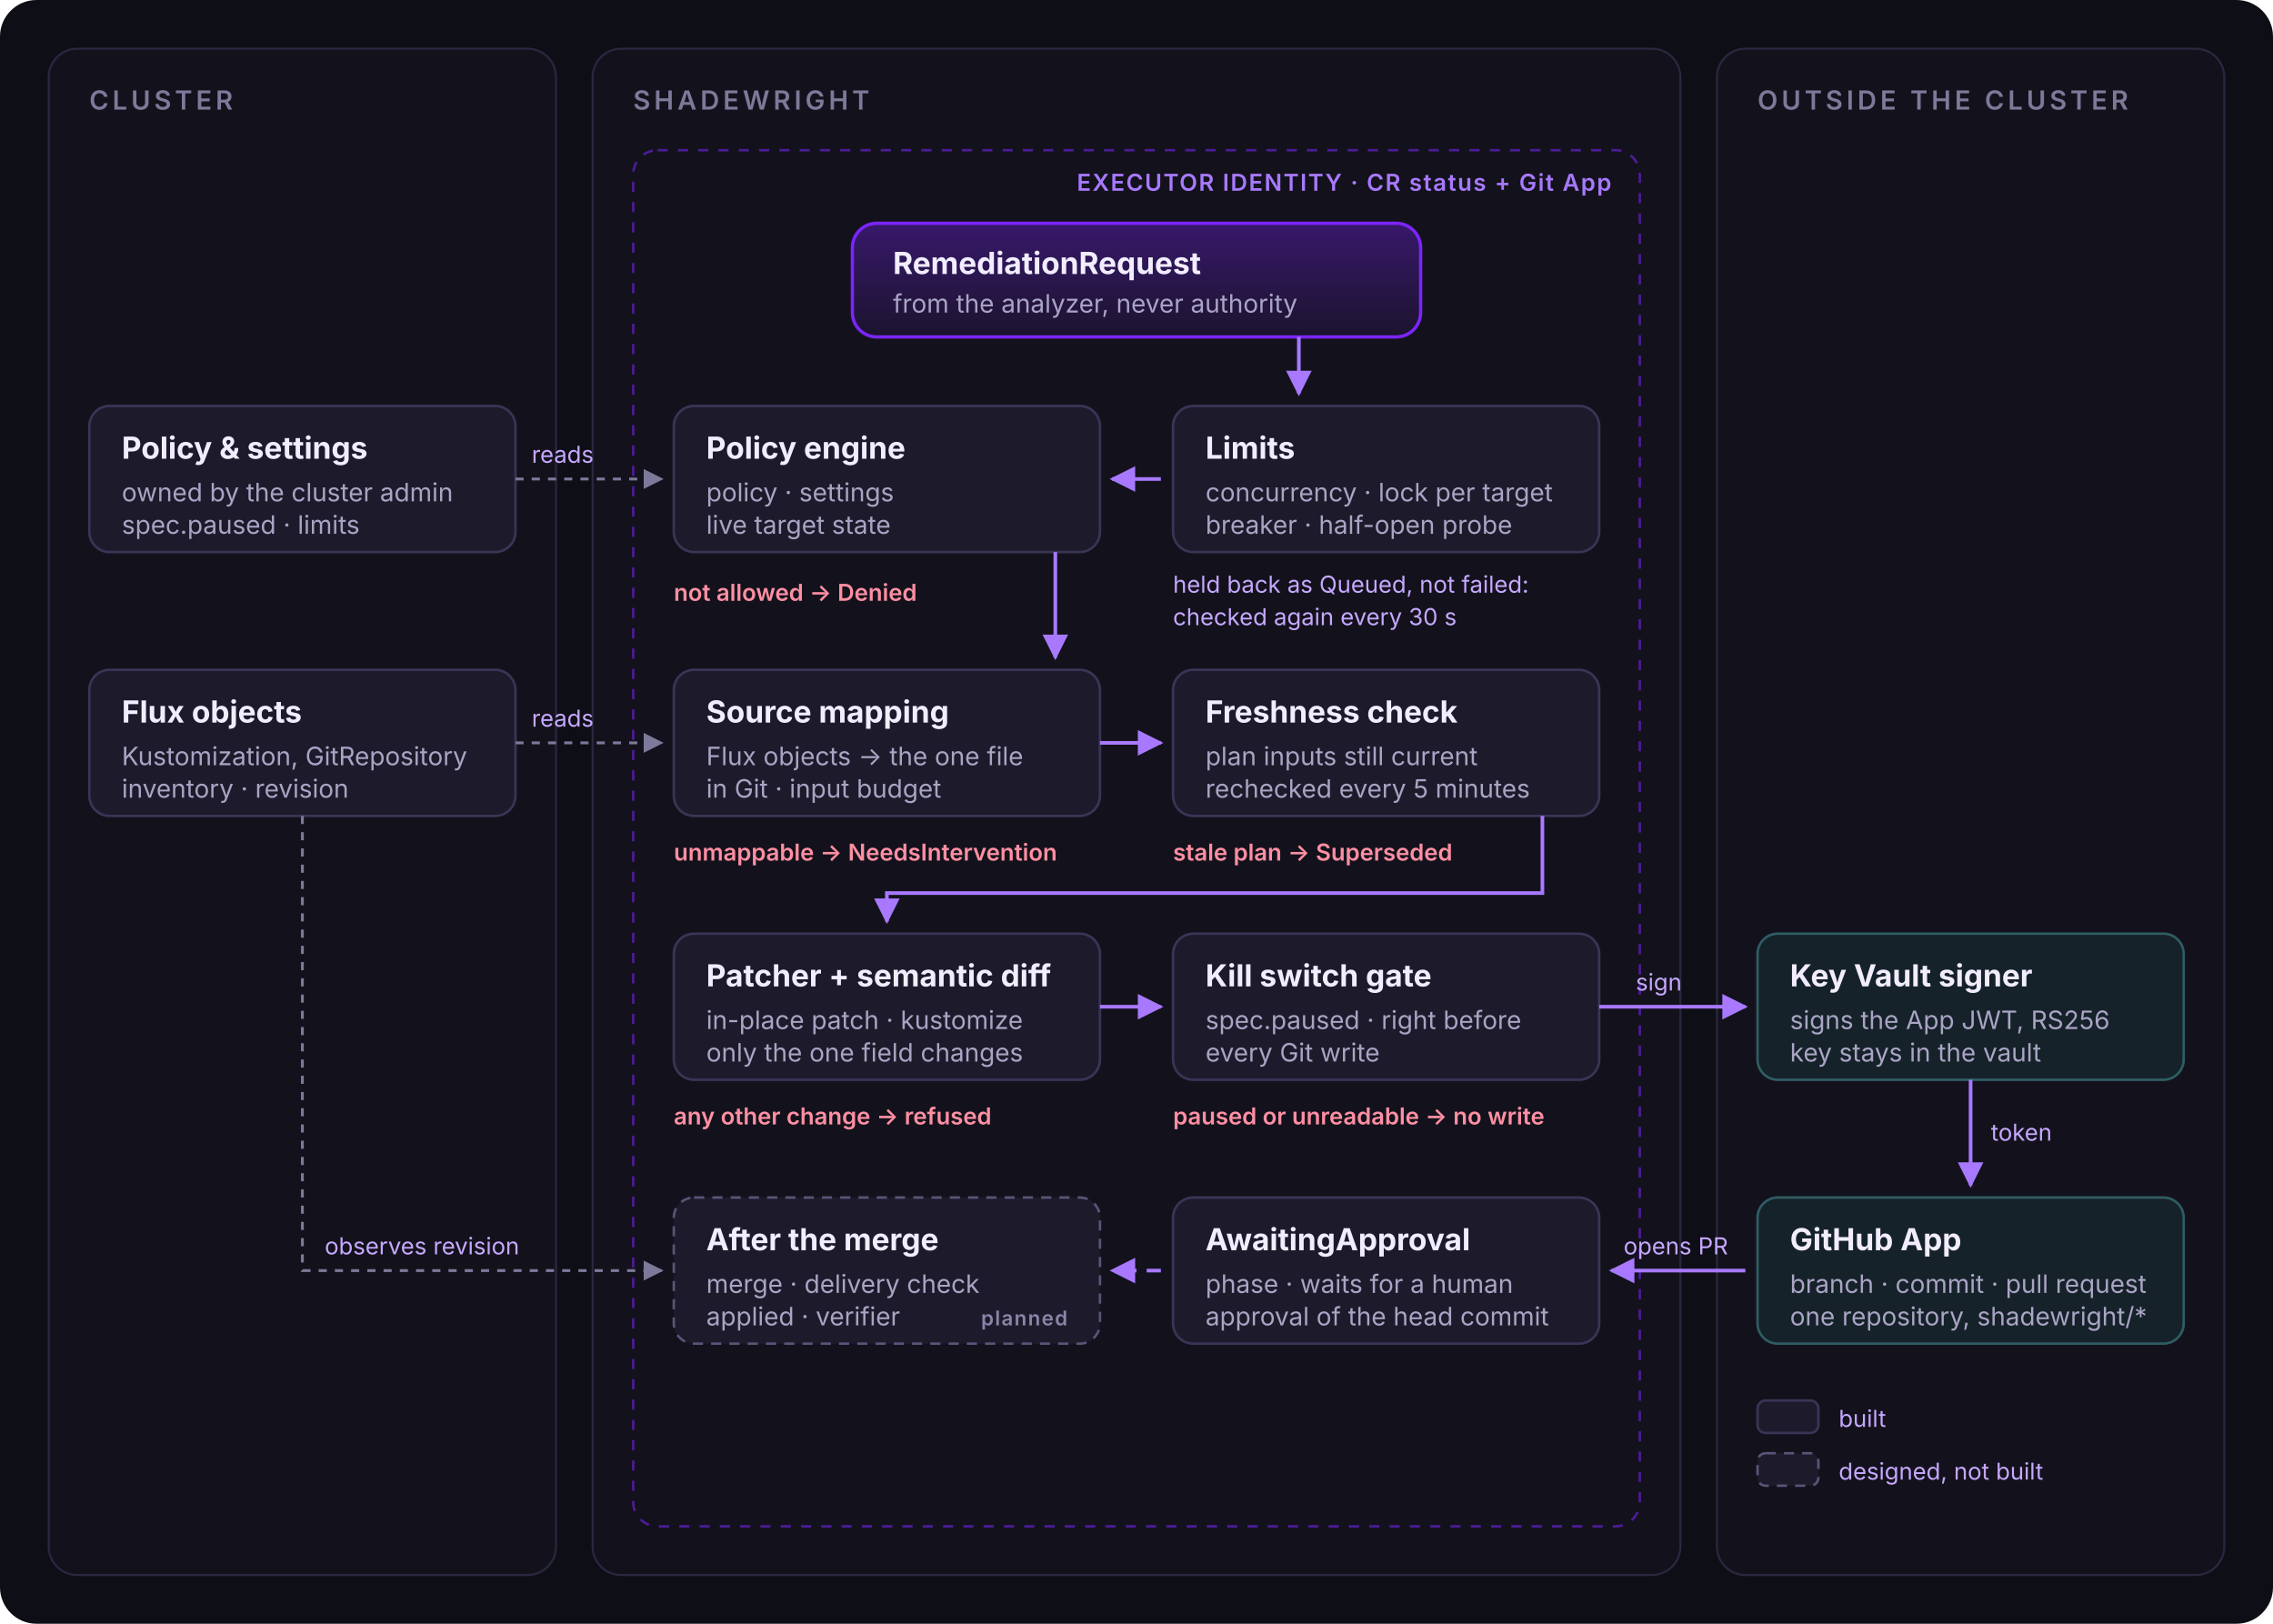
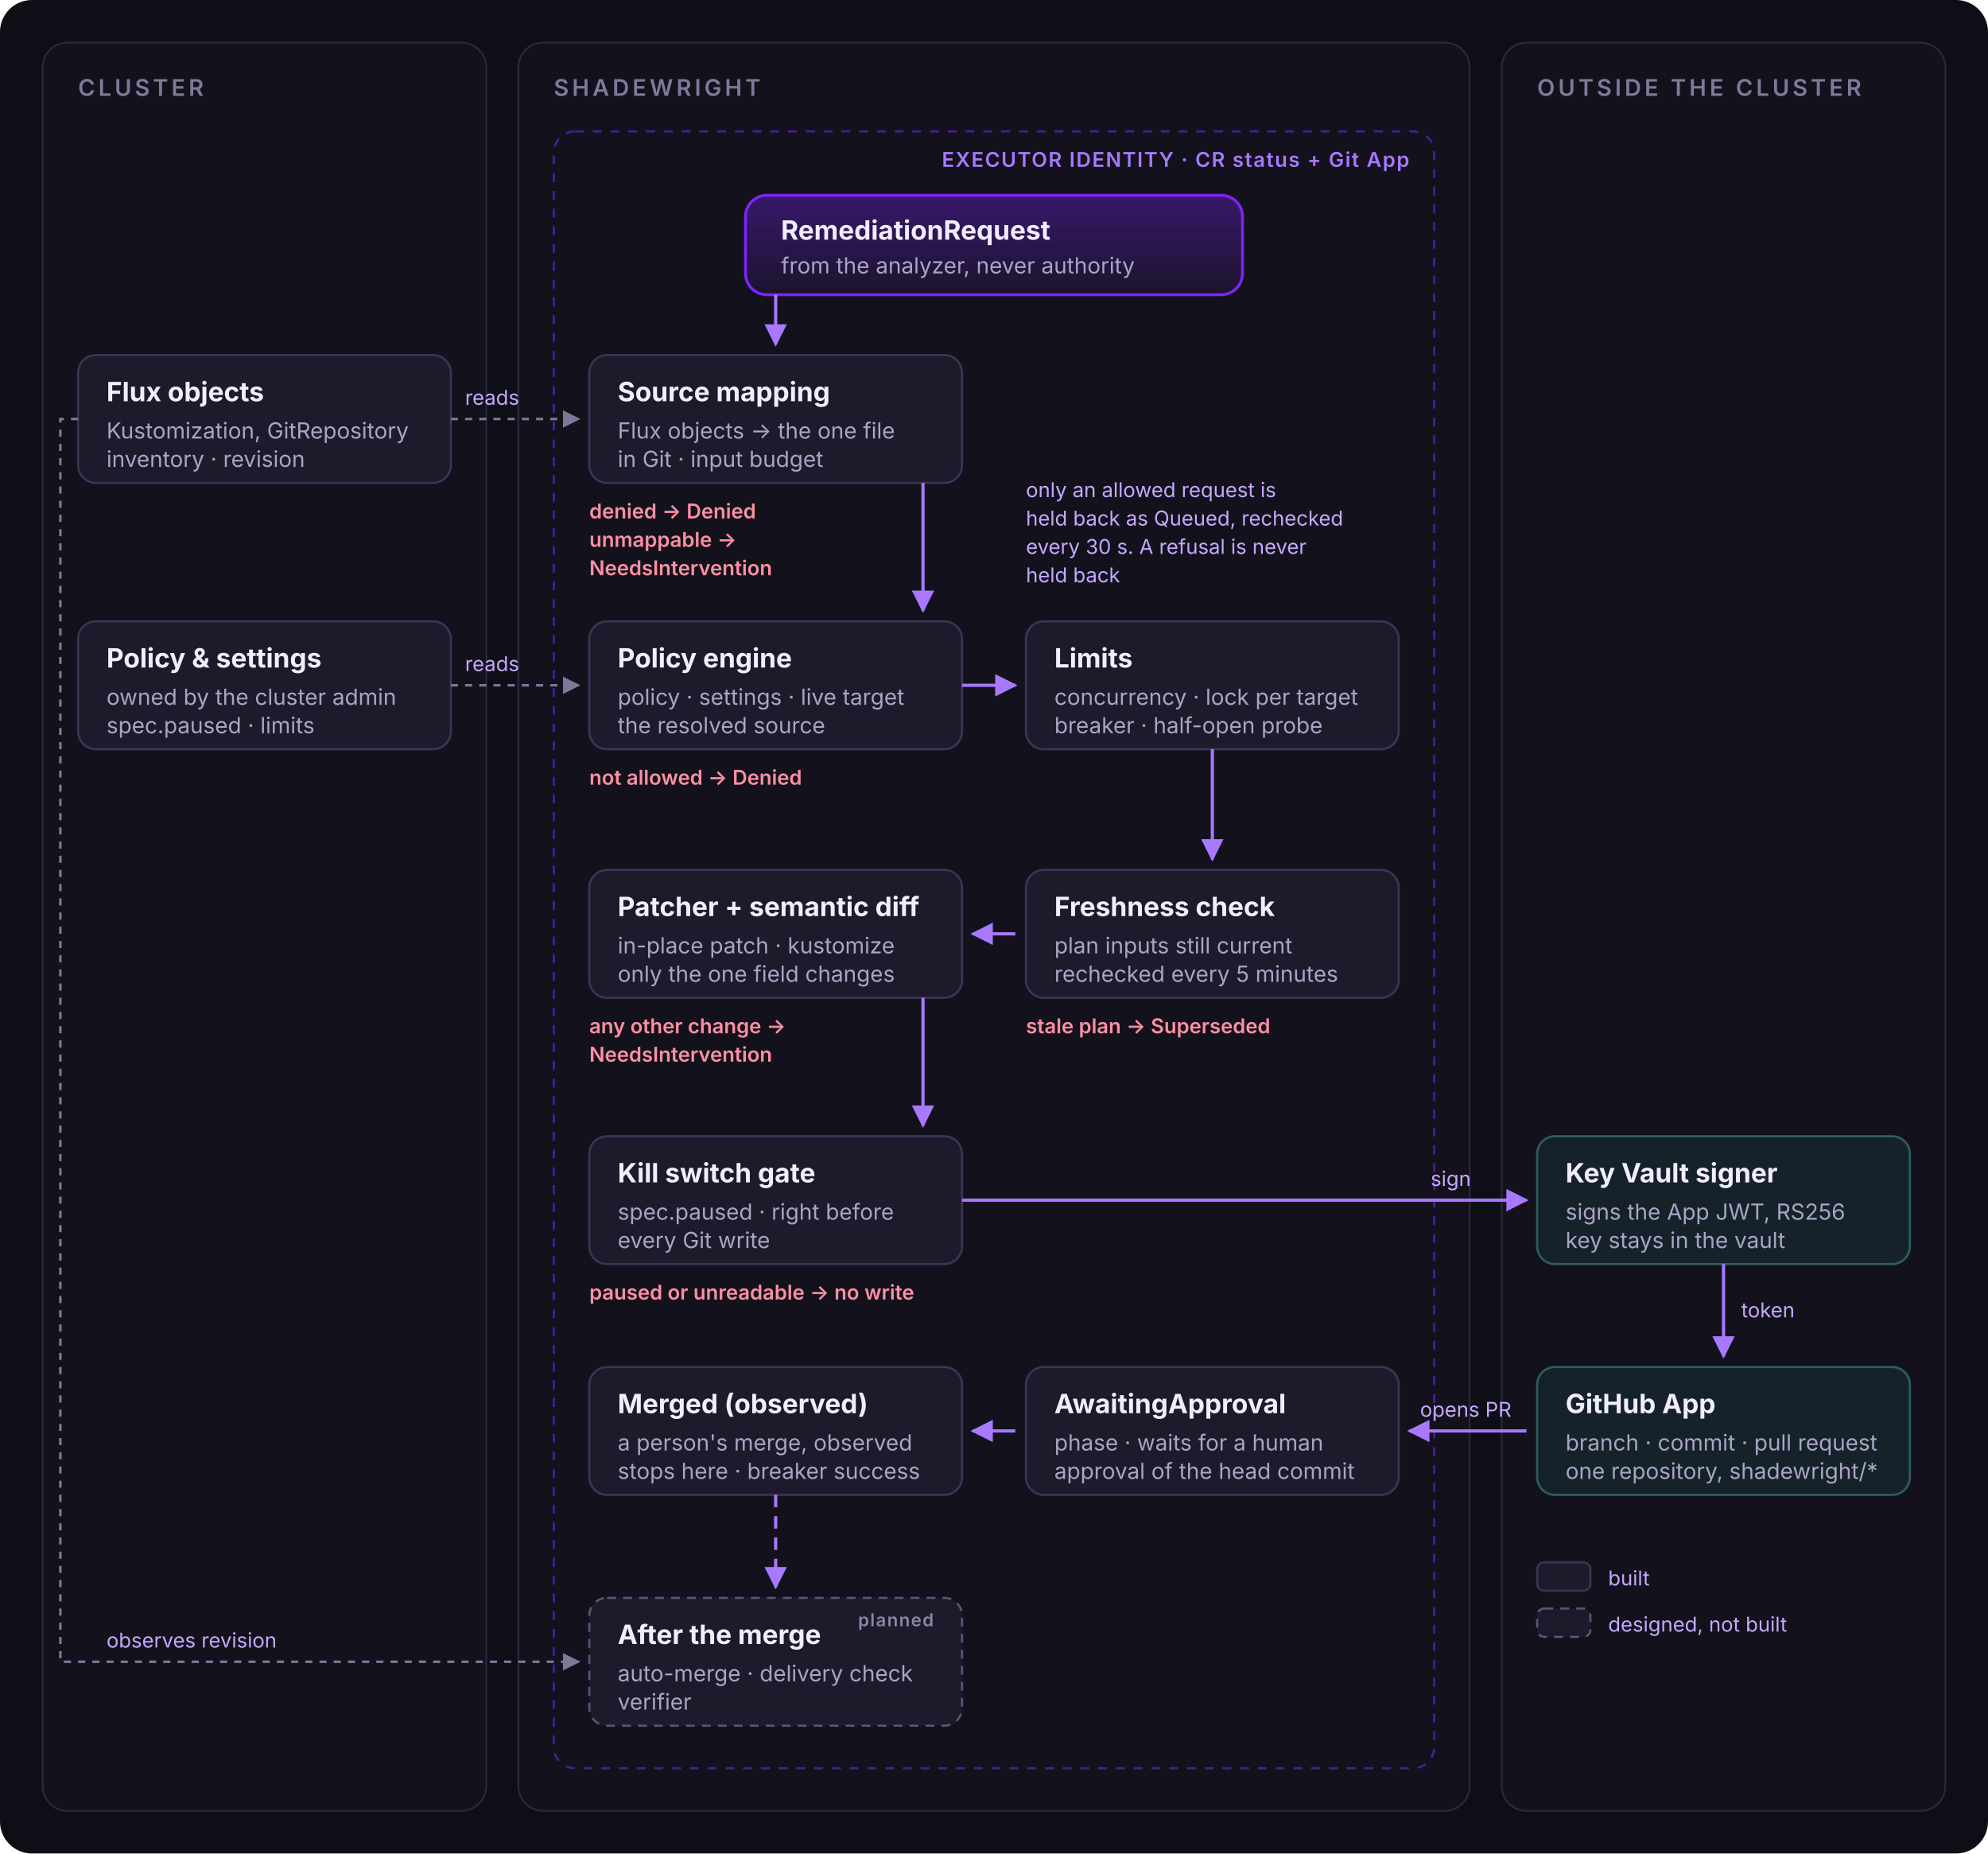
- <svg xmlns="http://www.w3.org/2000/svg" viewBox="0 0 1120 800" role="img" aria-labelledby="t d" font-family="Inter, 'Segoe UI', system-ui, -apple-system, sans-serif">
+ <svg xmlns="http://www.w3.org/2000/svg" viewBox="0 0 1120 1044" role="img" aria-labelledby="t d" font-family="Inter, 'Segoe UI', system-ui, -apple-system, sans-serif">
  <defs>
    <marker id="a" viewBox="0 0 10 10" refX="9" refY="5" markerWidth="7" markerHeight="7" orient="auto-start-reverse">
      <path d="M0 0 10 5 0 10z" fill="#a879ff" />
    </marker>
    <marker id="m" viewBox="0 0 10 10" refX="9" refY="5" markerWidth="7" markerHeight="7" orient="auto-start-reverse">
      <path d="M0 0 10 5 0 10z" fill="#7d7999" />
    </marker>
    <linearGradient id="glow" x1="0" y1="0" x2="0" y2="1">
      <stop offset="0" stop-color="#7c24fc" stop-opacity=".35" />
      <stop offset="1" stop-color="#7c24fc" stop-opacity=".08" />
    </linearGradient>
    <style>
      .lane{fill:#13121c;stroke:#2a2740}
      .lanet{fill:#7d7999;font-size:13px;font-weight:600;letter-spacing:.14em}
      .box{fill:#1d1b2b;stroke:#3a3556;stroke-width:1.2}
      .key{fill:url(#glow);stroke:#7c24fc;stroke-width:1.6}
      .ext{fill:#16222a;stroke:#2f5d63;stroke-width:1.2}
      .pl{fill:#1d1b2b;stroke:#5a5478;stroke-width:1.2;stroke-dasharray:5 4}
      .plk{fill:url(#glow);stroke:#7c24fc;stroke-width:1.6;stroke-dasharray:6 4}
      .ple{fill:#16222a;stroke:#2f5d63;stroke-width:1.2;stroke-dasharray:5 4}
      .pn{fill:#8a85a8;font-size:10px;font-weight:600;letter-spacing:.06em}
      .h{fill:#f1edff;font-size:15px;font-weight:650}
      .s{fill:#a9a4c4;font-size:12.5px}
      .id{fill:none;stroke:#7c24fc;stroke-opacity:.55;stroke-dasharray:5 5;stroke-width:1.2}
      .idt{fill:#a879ff;font-size:11.5px;font-weight:600;letter-spacing:.06em}
      .f{stroke:#a879ff;stroke-width:1.8;fill:none}
      .fp{stroke:#a879ff;stroke-width:1.8;fill:none;stroke-dasharray:7 5}
      .r{stroke:#7d7999;stroke-width:1.4;fill:none;stroke-dasharray:4 4}
      .lbl{fill:#c6a8ff;font-size:11.5px}
      .no{fill:#ff8fa3;font-size:11.5px;font-weight:600}
    </style>
  </defs>
-   <rect width="1120" height="800" rx="18" fill="#0e0e16" />
-   <rect class="lane" x="24" y="24" width="250" height="752" rx="14" />
+   <rect width="1120" height="1044" rx="18" fill="#0e0e16" />
+   <rect class="lane" x="24" y="24" width="250" height="996" rx="14" />
  <text class="lanet" x="44" y="54">CLUSTER</text>
-   <rect class="lane" x="292" y="24" width="536" height="752" rx="14" />
+   <rect class="lane" x="292" y="24" width="536" height="996" rx="14" />
  <text class="lanet" x="312" y="54">SHADEWRIGHT</text>
-   <rect class="lane" x="846" y="24" width="250" height="752" rx="14" />
+   <rect class="lane" x="846" y="24" width="250" height="996" rx="14" />
  <text class="lanet" x="866" y="54">OUTSIDE THE CLUSTER</text>
-   <rect class="id" x="312" y="74" width="496" height="678" rx="12" />
+   <rect class="id" x="312" y="74" width="496" height="922" rx="12" />
  <text class="idt" x="794" y="94" text-anchor="end">EXECUTOR IDENTITY · CR status + Git App</text>
  <rect class="box" x="44" y="200" width="210" height="72" rx="10" />
-   <text class="h" x="60" y="226">Policy &amp; settings</text>
-   <text class="s" x="60" y="247">owned by the cluster admin</text>
-   <text class="s" x="60" y="263">spec.paused · limits</text>
-   <rect class="box" x="44" y="330" width="210" height="72" rx="10" />
-   <text class="h" x="60" y="356">Flux objects</text>
-   <text class="s" x="60" y="377">Kustomization, GitRepository</text>
-   <text class="s" x="60" y="393">inventory · revision</text>
+   <text class="h" x="60" y="226">Flux objects</text>
+   <text class="s" x="60" y="247">Kustomization, GitRepository</text>
+   <text class="s" x="60" y="263">inventory · revision</text>
+   <rect class="box" x="44" y="350" width="210" height="72" rx="10" />
+   <text class="h" x="60" y="376">Policy &amp; settings</text>
+   <text class="s" x="60" y="397">owned by the cluster admin</text>
+   <text class="s" x="60" y="413">spec.paused · limits</text>
  <rect class="key" x="420" y="110" width="280" height="56" rx="12" />
  <text class="h" x="440" y="135">RemediationRequest</text>
  <text class="s" x="440" y="154">from the analyzer, never authority</text>
-   <rect class="box" x="578" y="200" width="210" height="72" rx="10" />
-   <text class="h" x="594" y="226">Limits</text>
-   <text class="s" x="594" y="247">concurrency · lock per target</text>
-   <text class="s" x="594" y="263">breaker · half-open probe</text>
-   <text class="lbl" x="578" y="292">held back as Queued, not failed:</text>
-   <text class="lbl" x="578" y="308">checked again every 30 s</text>
  <rect class="box" x="332" y="200" width="210" height="72" rx="10" />
-   <text class="h" x="348" y="226">Policy engine</text>
-   <text class="s" x="348" y="247">policy · settings</text>
-   <text class="s" x="348" y="263">live target state</text>
-   <text class="no" x="332" y="296">not allowed → Denied</text>
-   <rect class="box" x="332" y="330" width="210" height="72" rx="10" />
-   <text class="h" x="348" y="356">Source mapping</text>
-   <text class="s" x="348" y="377">Flux objects → the one file</text>
-   <text class="s" x="348" y="393">in Git · input budget</text>
-   <text class="no" x="332" y="424">unmappable → NeedsIntervention</text>
-   <rect class="box" x="578" y="330" width="210" height="72" rx="10" />
-   <text class="h" x="594" y="356">Freshness check</text>
-   <text class="s" x="594" y="377">plan inputs still current</text>
-   <text class="s" x="594" y="393">rechecked every 5 minutes</text>
-   <text class="no" x="578" y="424">stale plan → Superseded</text>
-   <rect class="box" x="332" y="460" width="210" height="72" rx="10" />
-   <text class="h" x="348" y="486">Patcher + semantic diff</text>
-   <text class="s" x="348" y="507">in-place patch · kustomize</text>
-   <text class="s" x="348" y="523">only the one field changes</text>
-   <text class="no" x="332" y="554">any other change → refused</text>
-   <rect class="box" x="578" y="460" width="210" height="72" rx="10" />
-   <text class="h" x="594" y="486">Kill switch gate</text>
-   <text class="s" x="594" y="507">spec.paused · right before</text>
-   <text class="s" x="594" y="523">every Git write</text>
-   <text class="no" x="578" y="554">paused or unreadable → no write</text>
-   <rect class="box" x="578" y="590" width="210" height="72" rx="10" />
-   <text class="h" x="594" y="616">AwaitingApproval</text>
-   <text class="s" x="594" y="637">phase · waits for a human</text>
-   <text class="s" x="594" y="653">approval of the head commit</text>
-   <rect class="pl" x="332" y="590" width="210" height="72" rx="10" />
-   <text class="h" x="348" y="616">After the merge</text>
-   <text class="s" x="348" y="637">merge · delivery check</text>
-   <text class="s" x="348" y="653">applied · verifier</text>
-   <text class="pn" x="526" y="653" text-anchor="end">planned</text>
-   <rect class="ext" x="866" y="460" width="210" height="72" rx="10" />
-   <text class="h" x="882" y="486">Key Vault signer</text>
-   <text class="s" x="882" y="507">signs the App JWT, RS256</text>
-   <text class="s" x="882" y="523">key stays in the vault</text>
-   <rect class="ext" x="866" y="590" width="210" height="72" rx="10" />
-   <text class="h" x="882" y="616">GitHub App</text>
-   <text class="s" x="882" y="637">branch · commit · pull request</text>
-   <text class="s" x="882" y="653">one repository, shadewright/*</text>
-   <rect class="box" x="866" y="690" width="30" height="16" rx="4" />
-   <text class="lbl" x="906" y="703">built</text>
-   <rect class="pl" x="866" y="716" width="30" height="16" rx="4" />
-   <text class="lbl" x="906" y="729">designed, not built</text>
-   <path class="f" d="M640 166V194" marker-end="url(#a)" />
-   <path class="f" d="M572 236H548" marker-end="url(#a)" />
+   <text class="h" x="348" y="226">Source mapping</text>
+   <text class="s" x="348" y="247">Flux objects → the one file</text>
+   <text class="s" x="348" y="263">in Git · input budget</text>
+   <text class="no" x="332" y="292">denied → Denied</text>
+   <text class="no" x="332" y="308">unmappable →</text>
+   <text class="no" x="332" y="324">NeedsIntervention</text>
+   <rect class="box" x="332" y="350" width="210" height="72" rx="10" />
+   <text class="h" x="348" y="376">Policy engine</text>
+   <text class="s" x="348" y="397">policy · settings · live target</text>
+   <text class="s" x="348" y="413">the resolved source</text>
+   <text class="no" x="332" y="442">not allowed → Denied</text>
+   <rect class="box" x="578" y="350" width="210" height="72" rx="10" />
+   <text class="h" x="594" y="376">Limits</text>
+   <text class="s" x="594" y="397">concurrency · lock per target</text>
+   <text class="s" x="594" y="413">breaker · half-open probe</text>
+   <text class="lbl" x="578" y="280">only an allowed request is</text>
+   <text class="lbl" x="578" y="296">held back as Queued, rechecked</text>
+   <text class="lbl" x="578" y="312">every 30 s. A refusal is never</text>
+   <text class="lbl" x="578" y="328">held back</text>
+   <rect class="box" x="578" y="490" width="210" height="72" rx="10" />
+   <text class="h" x="594" y="516">Freshness check</text>
+   <text class="s" x="594" y="537">plan inputs still current</text>
+   <text class="s" x="594" y="553">rechecked every 5 minutes</text>
+   <text class="no" x="578" y="582">stale plan → Superseded</text>
+   <rect class="box" x="332" y="490" width="210" height="72" rx="10" />
+   <text class="h" x="348" y="516">Patcher + semantic diff</text>
+   <text class="s" x="348" y="537">in-place patch · kustomize</text>
+   <text class="s" x="348" y="553">only the one field changes</text>
+   <text class="no" x="332" y="582">any other change →</text>
+   <text class="no" x="332" y="598">NeedsIntervention</text>
+   <rect class="box" x="332" y="640" width="210" height="72" rx="10" />
+   <text class="h" x="348" y="666">Kill switch gate</text>
+   <text class="s" x="348" y="687">spec.paused · right before</text>
+   <text class="s" x="348" y="703">every Git write</text>
+   <text class="no" x="332" y="732">paused or unreadable → no write</text>
+   <rect class="box" x="578" y="770" width="210" height="72" rx="10" />
+   <text class="h" x="594" y="796">AwaitingApproval</text>
+   <text class="s" x="594" y="817">phase · waits for a human</text>
+   <text class="s" x="594" y="833">approval of the head commit</text>
+   <rect class="box" x="332" y="770" width="210" height="72" rx="10" />
+   <text class="h" x="348" y="796">Merged (observed)</text>
+   <text class="s" x="348" y="817">a person's merge, observed</text>
+   <text class="s" x="348" y="833">stops here · breaker success</text>
+   <rect class="pl" x="332" y="900" width="210" height="72" rx="10" />
+   <text class="h" x="348" y="926">After the merge</text>
+   <text class="s" x="348" y="947">auto-merge · delivery check</text>
+   <text class="s" x="348" y="963">verifier</text>
+   <text class="pn" x="526" y="916" text-anchor="end">planned</text>
+   <rect class="ext" x="866" y="640" width="210" height="72" rx="10" />
+   <text class="h" x="882" y="666">Key Vault signer</text>
+   <text class="s" x="882" y="687">signs the App JWT, RS256</text>
+   <text class="s" x="882" y="703">key stays in the vault</text>
+   <rect class="ext" x="866" y="770" width="210" height="72" rx="10" />
+   <text class="h" x="882" y="796">GitHub App</text>
+   <text class="s" x="882" y="817">branch · commit · pull request</text>
+   <text class="s" x="882" y="833">one repository, shadewright/*</text>
+   <rect class="box" x="866" y="880" width="30" height="16" rx="4" />
+   <text class="lbl" x="906" y="893">built</text>
+   <rect class="pl" x="866" y="906" width="30" height="16" rx="4" />
+   <text class="lbl" x="906" y="919">designed, not built</text>
+   <path class="f" d="M437 166V194" marker-end="url(#a)" />
  <path class="r" d="M254 236H326" marker-end="url(#m)" />
  <text class="lbl" x="262" y="228">reads</text>
-   <path class="f" d="M520 272V324" marker-end="url(#a)" />
-   <path class="r" d="M254 366H326" marker-end="url(#m)" />
-   <text class="lbl" x="262" y="358">reads</text>
-   <path class="f" d="M542 366H572" marker-end="url(#a)" />
-   <path class="f" d="M760 402V440H437V454" marker-end="url(#a)" />
-   <path class="f" d="M542 496H572" marker-end="url(#a)" />
-   <path class="f" d="M788 496H860" marker-end="url(#a)" />
-   <text class="lbl" x="806" y="488">sign</text>
-   <path class="f" d="M971 532V584" marker-end="url(#a)" />
-   <text class="lbl" x="981" y="562">token</text>
-   <path class="f" d="M860 626H794" marker-end="url(#a)" />
-   <text class="lbl" x="800" y="618">opens PR</text>
-   <path class="fp" d="M572 626H548" marker-end="url(#a)" />
-   <path class="r" d="M149 402V626H326" marker-end="url(#m)" />
-   <text class="lbl" x="160" y="618">observes revision</text>
+   <path class="f" d="M520 272V344" marker-end="url(#a)" />
+   <path class="r" d="M254 386H326" marker-end="url(#m)" />
+   <text class="lbl" x="262" y="378">reads</text>
+   <path class="f" d="M542 386H572" marker-end="url(#a)" />
+   <path class="f" d="M683 422V484" marker-end="url(#a)" />
+   <path class="f" d="M572 526H548" marker-end="url(#a)" />
+   <path class="f" d="M520 562V634" marker-end="url(#a)" />
+   <path class="f" d="M542 676H860" marker-end="url(#a)" />
+   <text class="lbl" x="806" y="668">sign</text>
+   <path class="f" d="M971 712V764" marker-end="url(#a)" />
+   <text class="lbl" x="981" y="742">token</text>
+   <path class="f" d="M860 806H794" marker-end="url(#a)" />
+   <text class="lbl" x="800" y="798">opens PR</text>
+   <path class="f" d="M572 806H548" marker-end="url(#a)" />
+   <path class="fp" d="M437 842V894" marker-end="url(#a)" />
+   <path class="r" d="M44 236H34V936H326" marker-end="url(#m)" />
+   <text class="lbl" x="60" y="928">observes revision</text>
</svg>
